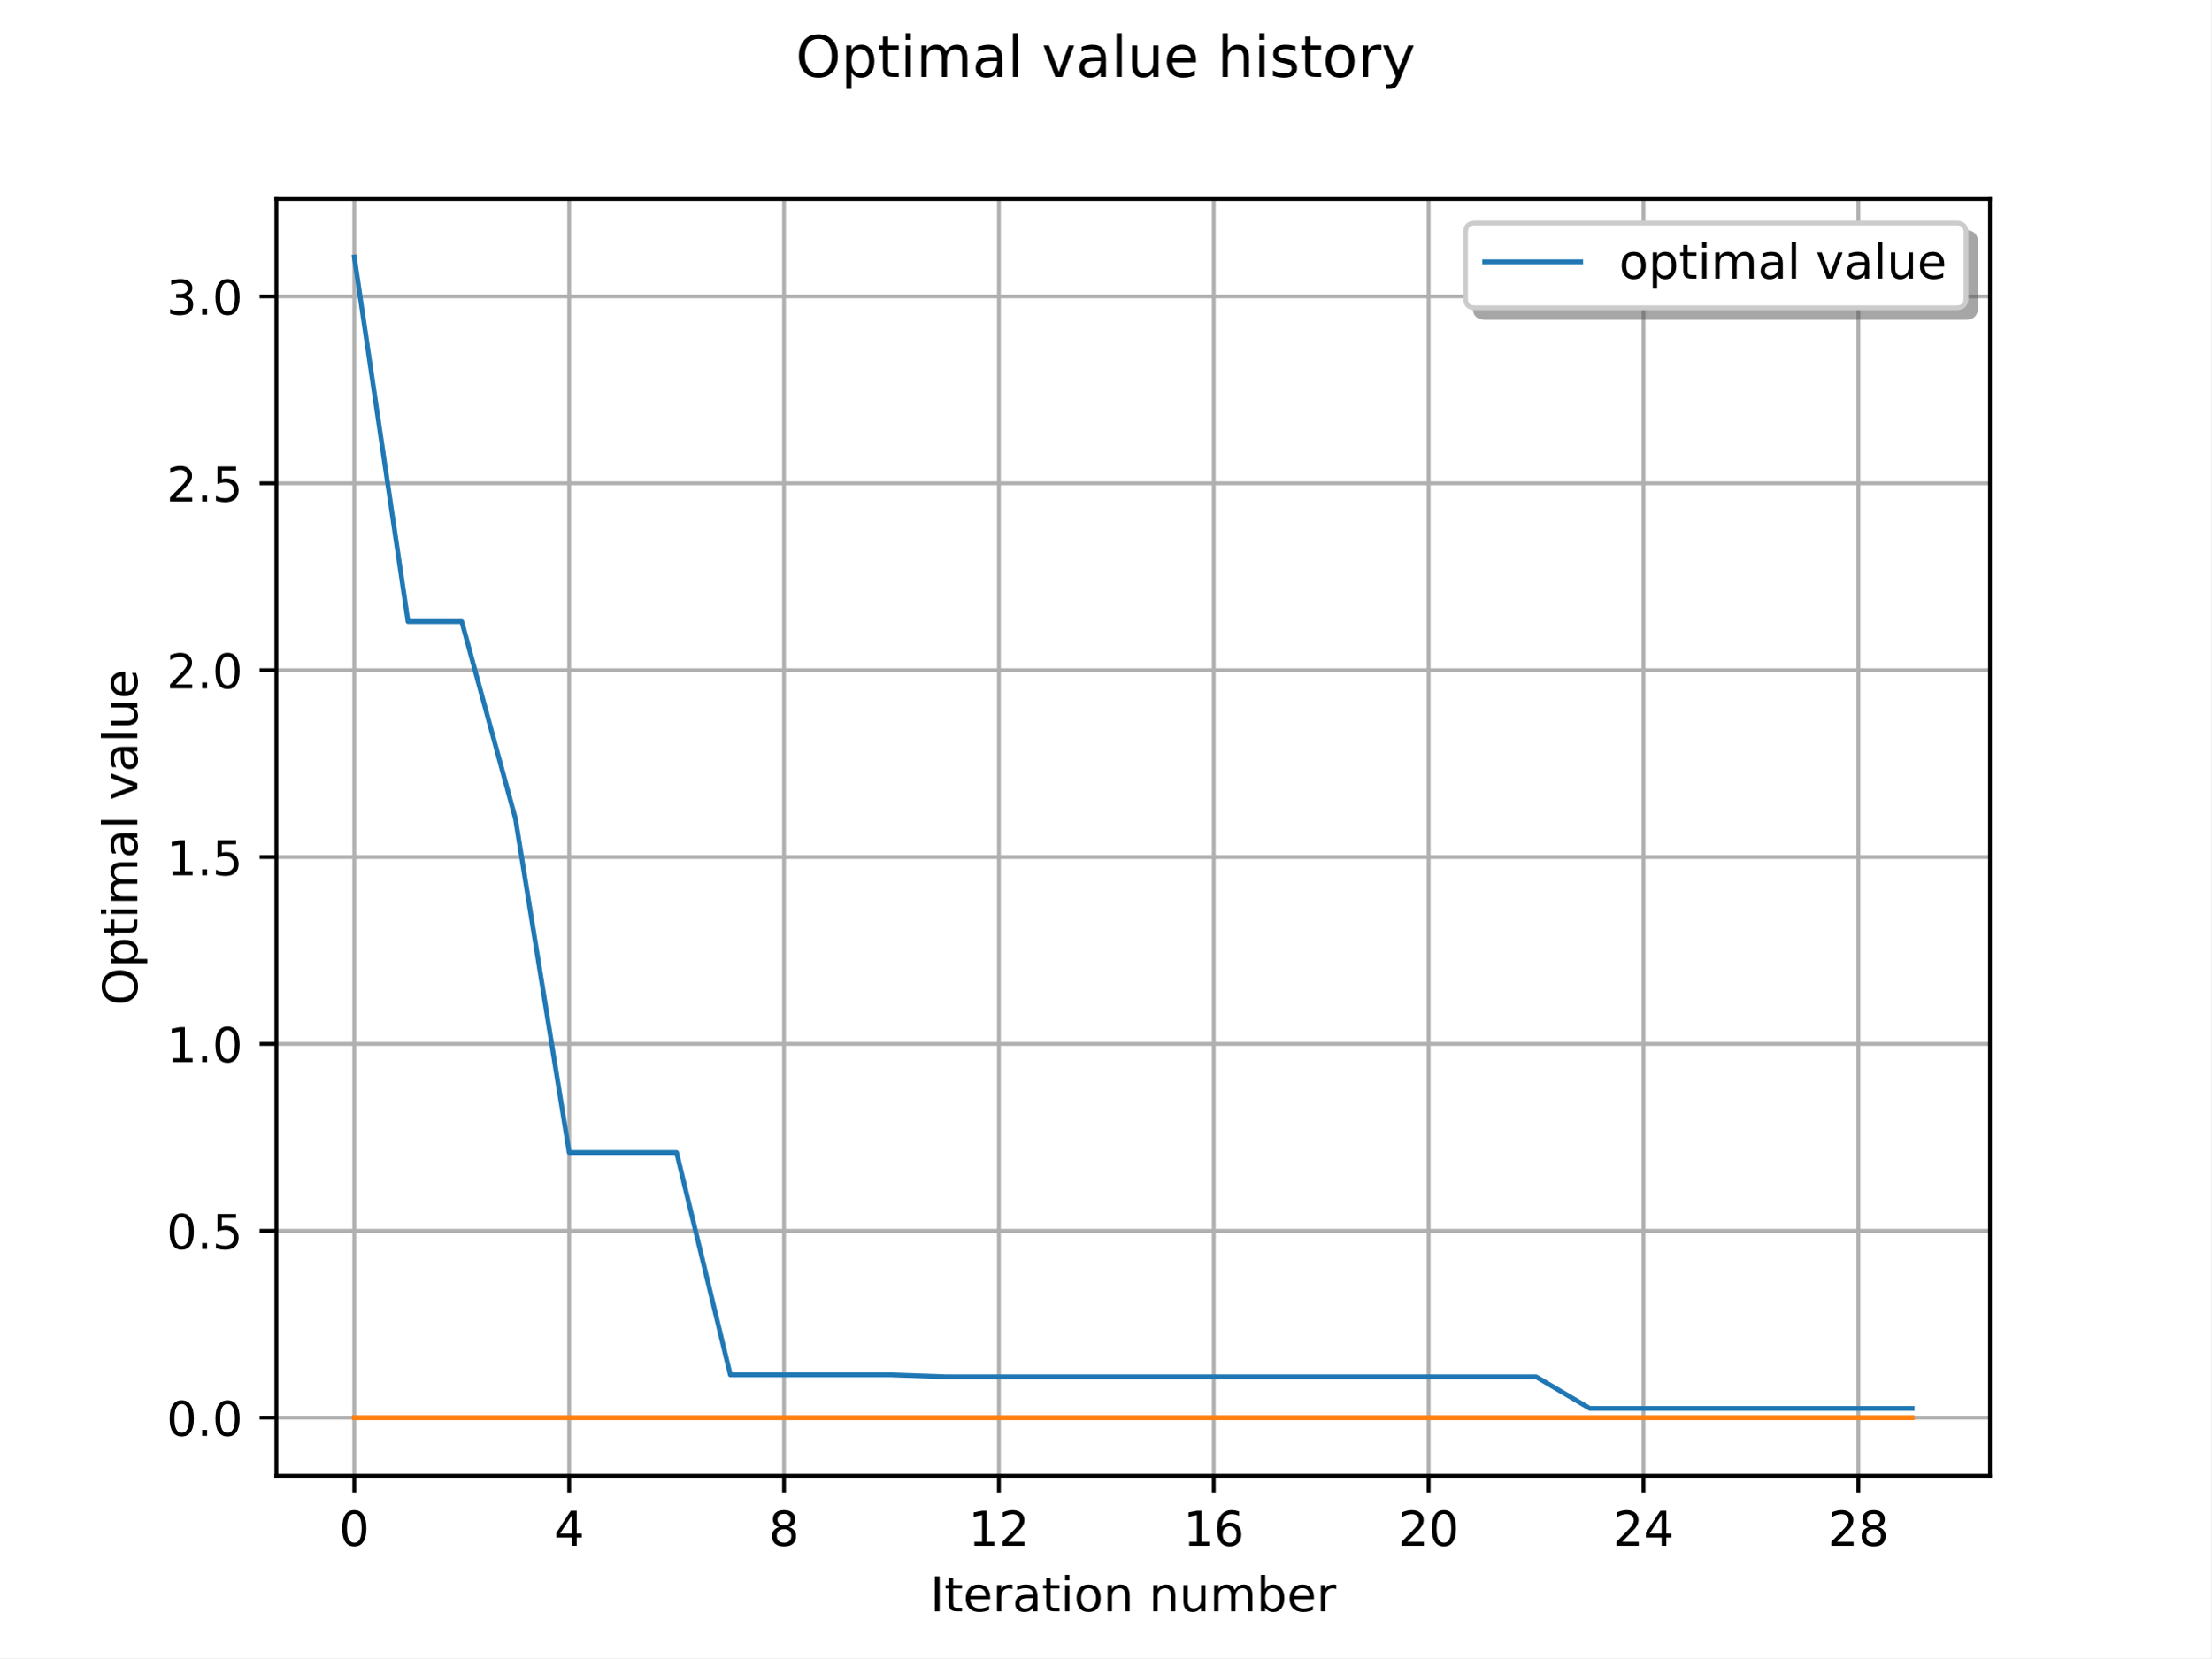
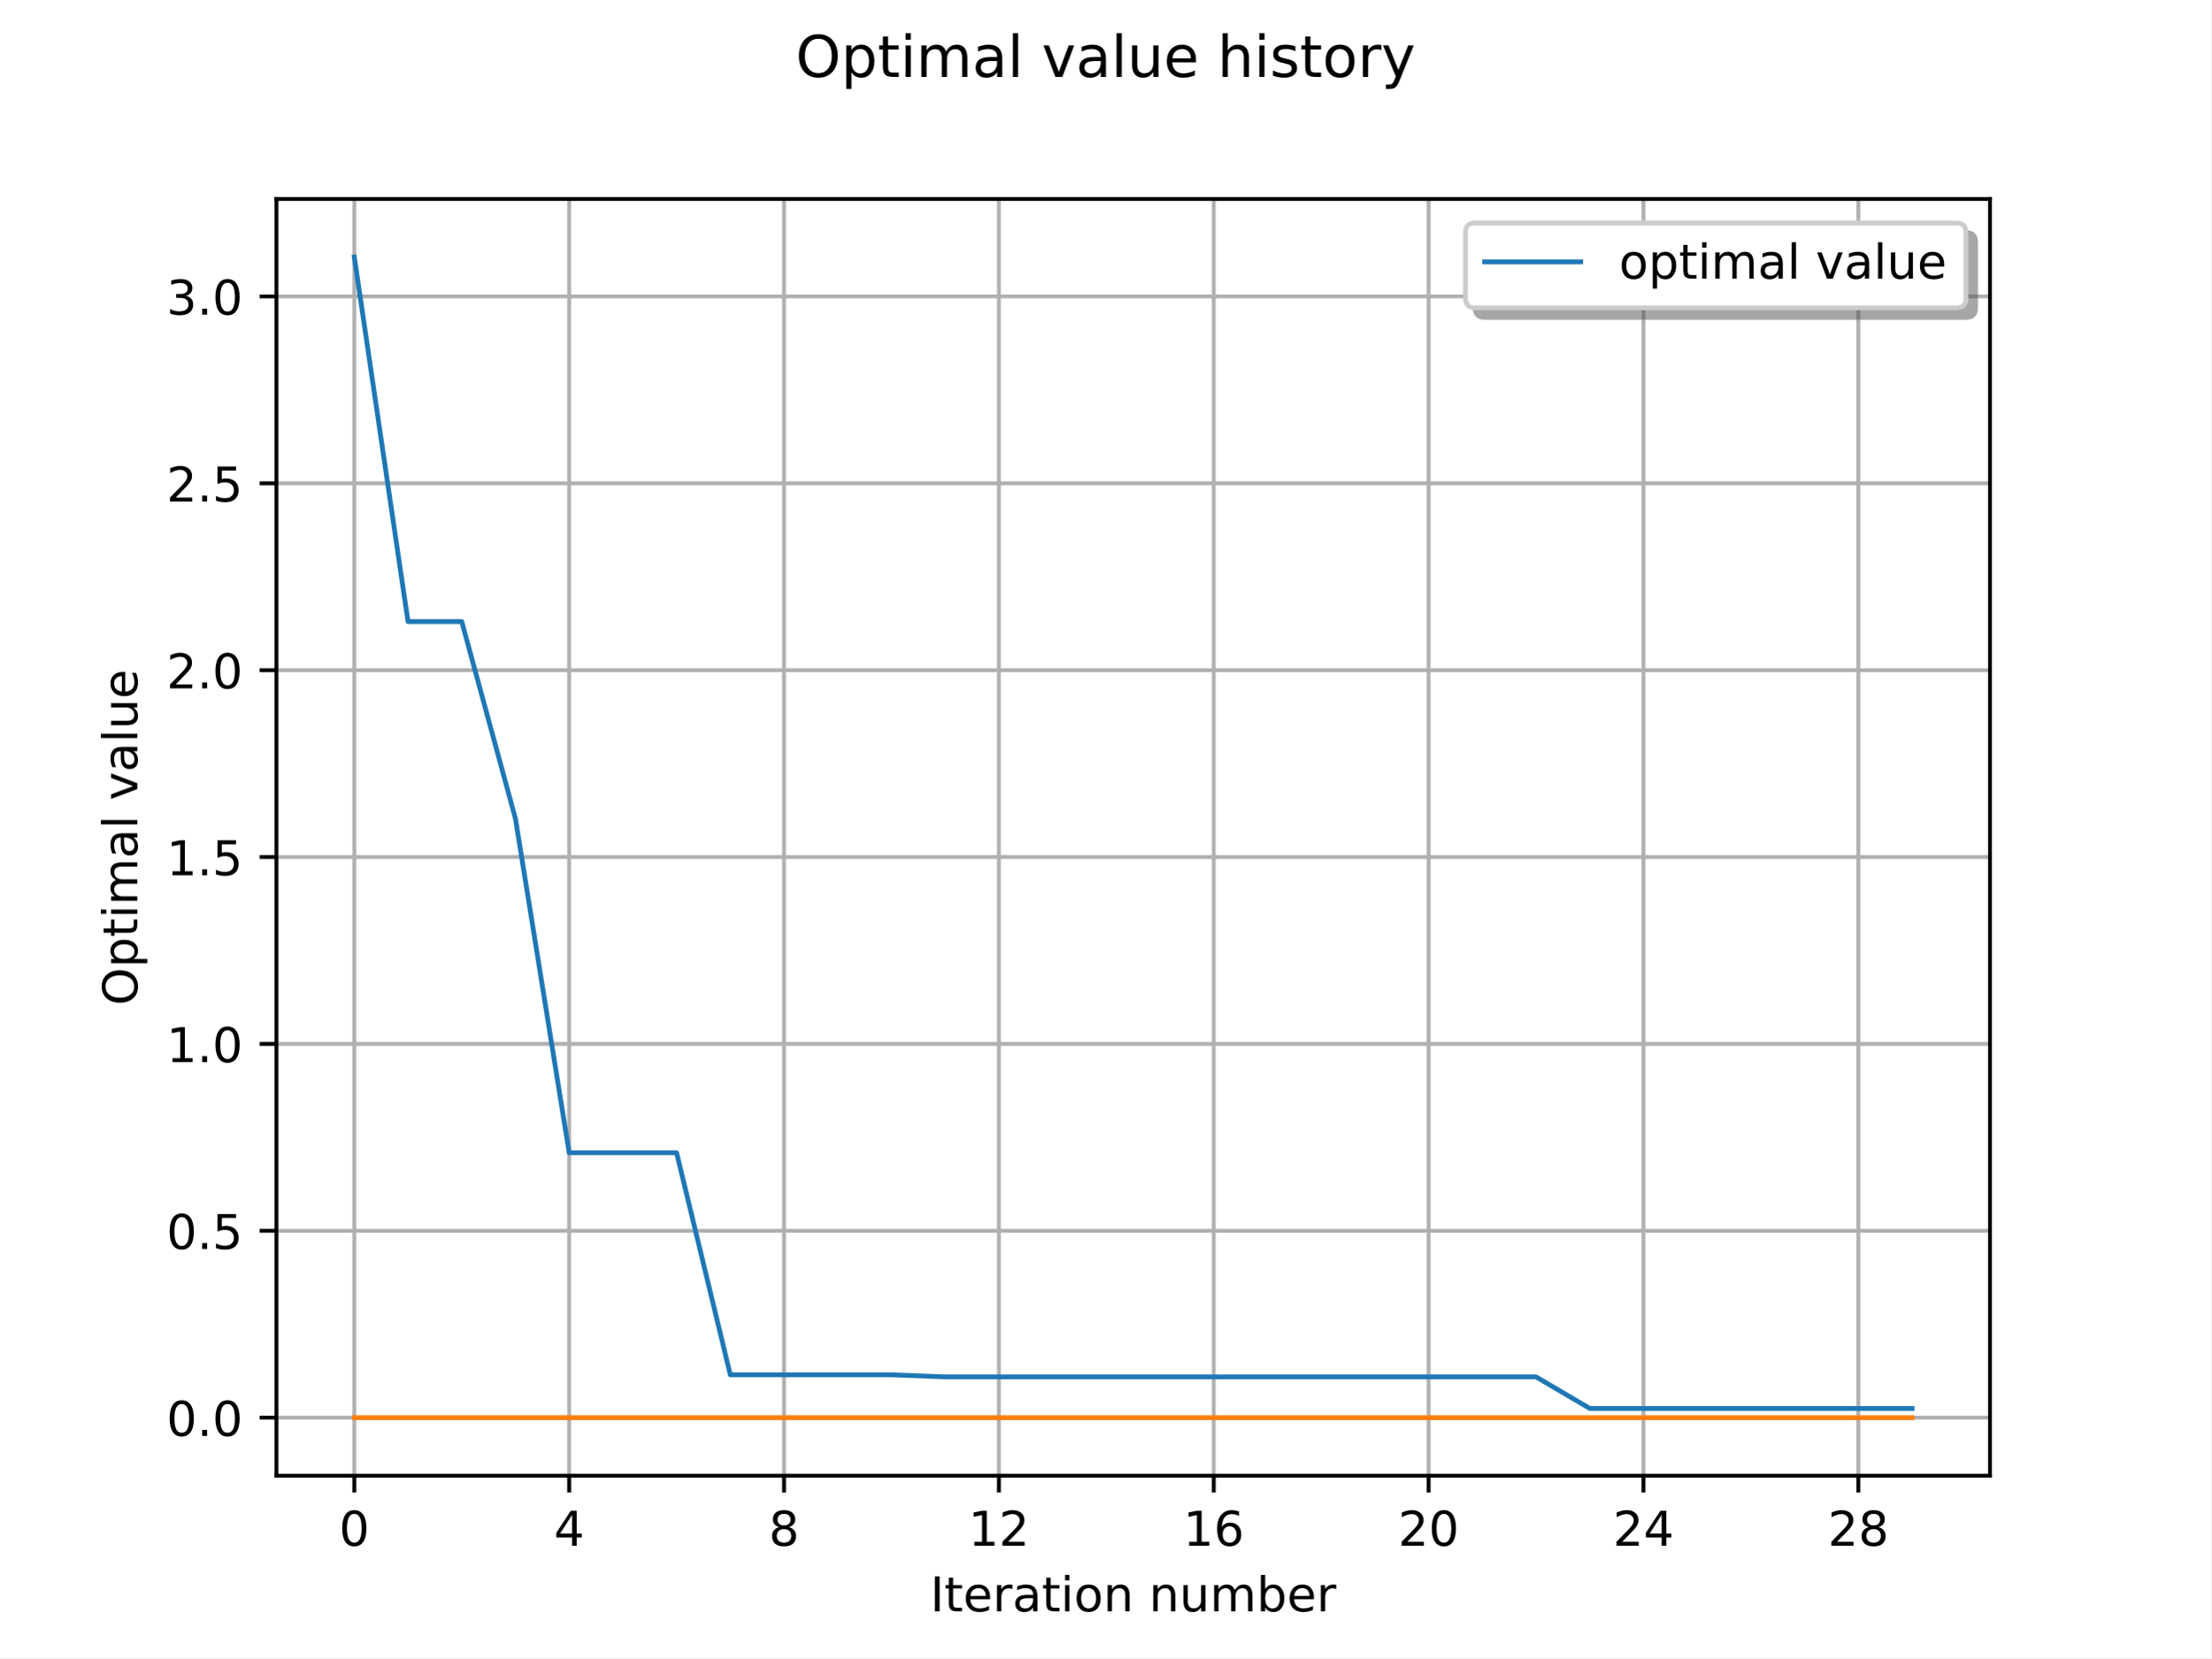
<svg xmlns="http://www.w3.org/2000/svg" xmlns:xlink="http://www.w3.org/1999/xlink" width="460.8pt" height="345.6pt" viewBox="0 0 460.8 345.6" version="1.1">
  <defs>
    <style type="text/css">*{stroke-linejoin: round; stroke-linecap: butt}</style>
  </defs>
  <g id="figure_1">
    <g id="patch_1">
      <path d="M 0 345.6  L 460.8 345.6  L 460.8 0  L 0 0  z " style="fill: #ffffff" />
    </g>
    <g id="axes_1">
      <g id="patch_2">
        <path d="M 57.6 307.584  L 414.72 307.584  L 414.72 41.472  L 57.6 41.472  z " style="fill: #ffffff" />
      </g>
      <g id="matplotlib.axis_1">
        <g id="xtick_1">
          <g id="line2d_1">
            <path d="M 73.833 307.584  L 73.833 41.472  " clip-path="url(#pece686282c)" style="fill: none; stroke: #b0b0b0; stroke-width: 0.8; stroke-linecap: square" />
          </g>
          <g id="line2d_2">
            <defs>
              <path id="m4a92d99fee" d="M 0 0  L 0 3.5  " style="stroke: #000000; stroke-width: 0.8" />
            </defs>
            <g>
              <use xlink:href="#m4a92d99fee" x="73.833" y="307.584" style="stroke: #000000; stroke-width: 0.8" />
            </g>
          </g>
          <g id="text_1">
            <g transform="translate(70.65148 322.1824) scale(0.1 -0.1)">
              <defs>
                <path id="DejaVuSans-30" d="M 2034 4250  Q 1547 4250 1301 3770  Q 1056 3291 1056 2328  Q 1056 1369 1301 889  Q 1547 409 2034 409  Q 2525 409 2770 889  Q 3016 1369 3016 2328  Q 3016 3291 2770 3770  Q 2525 4250 2034 4250  z M 2034 4750  Q 2819 4750 3233 4129  Q 3647 3509 3647 2328  Q 3647 1150 3233 529  Q 2819 -91 2034 -91  Q 1250 -91 836 529  Q 422 1150 422 2328  Q 422 3509 836 4129  Q 1250 4750 2034 4750  z " transform="scale(0.015625)" />
              </defs>
              <use xlink:href="#DejaVuSans-30" />
            </g>
          </g>
        </g>
        <g id="xtick_2">
          <g id="line2d_3">
            <path d="M 118.613 307.584  L 118.613 41.472  " clip-path="url(#pece686282c)" style="fill: none; stroke: #b0b0b0; stroke-width: 0.8; stroke-linecap: square" />
          </g>
          <g id="line2d_4">
            <g>
              <use xlink:href="#m4a92d99fee" x="118.613" y="307.584" style="stroke: #000000; stroke-width: 0.8" />
            </g>
          </g>
          <g id="text_2">
            <g transform="translate(115.4314 322.1824) scale(0.1 -0.1)">
              <defs>
                <path id="DejaVuSans-34" d="M 2419 4116  L 825 1625  L 2419 1625  L 2419 4116  z M 2253 4666  L 3047 4666  L 3047 1625  L 3713 1625  L 3713 1100  L 3047 1100  L 3047 0  L 2419 0  L 2419 1100  L 313 1100  L 313 1709  L 2253 4666  z " transform="scale(0.015625)" />
              </defs>
              <use xlink:href="#DejaVuSans-34" />
            </g>
          </g>
        </g>
        <g id="xtick_3">
          <g id="line2d_5">
            <path d="M 163.393 307.584  L 163.393 41.472  " clip-path="url(#pece686282c)" style="fill: none; stroke: #b0b0b0; stroke-width: 0.8; stroke-linecap: square" />
          </g>
          <g id="line2d_6">
            <g>
              <use xlink:href="#m4a92d99fee" x="163.393" y="307.584" style="stroke: #000000; stroke-width: 0.8" />
            </g>
          </g>
          <g id="text_3">
            <g transform="translate(160.2114 322.1824) scale(0.1 -0.1)">
              <defs>
                <path id="DejaVuSans-38" d="M 2034 2216  Q 1584 2216 1326 1975  Q 1069 1734 1069 1313  Q 1069 891 1326 650  Q 1584 409 2034 409  Q 2484 409 2743 651  Q 3003 894 3003 1313  Q 3003 1734 2745 1975  Q 2488 2216 2034 2216  z M 1403 2484  Q 997 2584 770 2862  Q 544 3141 544 3541  Q 544 4100 942 4425  Q 1341 4750 2034 4750  Q 2731 4750 3128 4425  Q 3525 4100 3525 3541  Q 3525 3141 3298 2862  Q 3072 2584 2669 2484  Q 3125 2378 3379 2068  Q 3634 1759 3634 1313  Q 3634 634 3220 271  Q 2806 -91 2034 -91  Q 1263 -91 848 271  Q 434 634 434 1313  Q 434 1759 690 2068  Q 947 2378 1403 2484  z M 1172 3481  Q 1172 3119 1398 2916  Q 1625 2713 2034 2713  Q 2441 2713 2670 2916  Q 2900 3119 2900 3481  Q 2900 3844 2670 4047  Q 2441 4250 2034 4250  Q 1625 4250 1398 4047  Q 1172 3844 1172 3481  z " transform="scale(0.015625)" />
              </defs>
              <use xlink:href="#DejaVuSans-38" />
            </g>
          </g>
        </g>
        <g id="xtick_4">
          <g id="line2d_7">
            <path d="M 208.173 307.584  L 208.173 41.472  " clip-path="url(#pece686282c)" style="fill: none; stroke: #b0b0b0; stroke-width: 0.8; stroke-linecap: square" />
          </g>
          <g id="line2d_8">
            <g>
              <use xlink:href="#m4a92d99fee" x="208.173" y="307.584" style="stroke: #000000; stroke-width: 0.8" />
            </g>
          </g>
          <g id="text_4">
            <g transform="translate(201.81 322.1824) scale(0.1 -0.1)">
              <defs>
                <path id="DejaVuSans-31" d="M 794 531  L 1825 531  L 1825 4091  L 703 3866  L 703 4441  L 1819 4666  L 2450 4666  L 2450 531  L 3481 531  L 3481 0  L 794 0  L 794 531  z " transform="scale(0.015625)" />
                <path id="DejaVuSans-32" d="M 1228 531  L 3431 531  L 3431 0  L 469 0  L 469 531  Q 828 903 1448 1529  Q 2069 2156 2228 2338  Q 2531 2678 2651 2914  Q 2772 3150 2772 3378  Q 2772 3750 2511 3984  Q 2250 4219 1831 4219  Q 1534 4219 1204 4116  Q 875 4013 500 3803  L 500 4441  Q 881 4594 1212 4672  Q 1544 4750 1819 4750  Q 2544 4750 2975 4387  Q 3406 4025 3406 3419  Q 3406 3131 3298 2873  Q 3191 2616 2906 2266  Q 2828 2175 2409 1742  Q 1991 1309 1228 531  z " transform="scale(0.015625)" />
              </defs>
              <use xlink:href="#DejaVuSans-31" />
              <use xlink:href="#DejaVuSans-32" transform="translate(63.62305 0)" />
            </g>
          </g>
        </g>
        <g id="xtick_5">
          <g id="line2d_9">
            <path d="M 252.952 307.584  L 252.952 41.472  " clip-path="url(#pece686282c)" style="fill: none; stroke: #b0b0b0; stroke-width: 0.8; stroke-linecap: square" />
          </g>
          <g id="line2d_10">
            <g>
              <use xlink:href="#m4a92d99fee" x="252.952" y="307.584" style="stroke: #000000; stroke-width: 0.8" />
            </g>
          </g>
          <g id="text_5">
            <g transform="translate(246.59 322.1824) scale(0.1 -0.1)">
              <defs>
                <path id="DejaVuSans-36" d="M 2113 2584  Q 1688 2584 1439 2293  Q 1191 2003 1191 1497  Q 1191 994 1439 701  Q 1688 409 2113 409  Q 2538 409 2786 701  Q 3034 994 3034 1497  Q 3034 2003 2786 2293  Q 2538 2584 2113 2584  z M 3366 4563  L 3366 3988  Q 3128 4100 2886 4159  Q 2644 4219 2406 4219  Q 1781 4219 1451 3797  Q 1122 3375 1075 2522  Q 1259 2794 1537 2939  Q 1816 3084 2150 3084  Q 2853 3084 3261 2657  Q 3669 2231 3669 1497  Q 3669 778 3244 343  Q 2819 -91 2113 -91  Q 1303 -91 875 529  Q 447 1150 447 2328  Q 447 3434 972 4092  Q 1497 4750 2381 4750  Q 2619 4750 2861 4703  Q 3103 4656 3366 4563  z " transform="scale(0.015625)" />
              </defs>
              <use xlink:href="#DejaVuSans-31" />
              <use xlink:href="#DejaVuSans-36" transform="translate(63.62305 0)" />
            </g>
          </g>
        </g>
        <g id="xtick_6">
          <g id="line2d_11">
            <path d="M 297.732 307.584  L 297.732 41.472  " clip-path="url(#pece686282c)" style="fill: none; stroke: #b0b0b0; stroke-width: 0.8; stroke-linecap: square" />
          </g>
          <g id="line2d_12">
            <g>
              <use xlink:href="#m4a92d99fee" x="297.732" y="307.584" style="stroke: #000000; stroke-width: 0.8" />
            </g>
          </g>
          <g id="text_6">
            <g transform="translate(291.3699 322.1824) scale(0.1 -0.1)">
              <use xlink:href="#DejaVuSans-32" />
              <use xlink:href="#DejaVuSans-30" transform="translate(63.62305 0)" />
            </g>
          </g>
        </g>
        <g id="xtick_7">
          <g id="line2d_13">
            <path d="M 342.512 307.584  L 342.512 41.472  " clip-path="url(#pece686282c)" style="fill: none; stroke: #b0b0b0; stroke-width: 0.8; stroke-linecap: square" />
          </g>
          <g id="line2d_14">
            <g>
              <use xlink:href="#m4a92d99fee" x="342.512" y="307.584" style="stroke: #000000; stroke-width: 0.8" />
            </g>
          </g>
          <g id="text_7">
            <g transform="translate(336.1499 322.1824) scale(0.1 -0.1)">
              <use xlink:href="#DejaVuSans-32" />
              <use xlink:href="#DejaVuSans-34" transform="translate(63.62305 0)" />
            </g>
          </g>
        </g>
        <g id="xtick_8">
          <g id="line2d_15">
            <path d="M 387.292 307.584  L 387.292 41.472  " clip-path="url(#pece686282c)" style="fill: none; stroke: #b0b0b0; stroke-width: 0.8; stroke-linecap: square" />
          </g>
          <g id="line2d_16">
            <g>
              <use xlink:href="#m4a92d99fee" x="387.292" y="307.584" style="stroke: #000000; stroke-width: 0.8" />
            </g>
          </g>
          <g id="text_8">
            <g transform="translate(380.9298 322.1824) scale(0.1 -0.1)">
              <use xlink:href="#DejaVuSans-32" />
              <use xlink:href="#DejaVuSans-38" transform="translate(63.62305 0)" />
            </g>
          </g>
        </g>
        <g id="text_9">
          <g transform="translate(193.8483 335.8606) scale(0.1 -0.1)">
            <defs>
              <path id="DejaVuSans-49" d="M 628 4666  L 1259 4666  L 1259 0  L 628 0  L 628 4666  z " transform="scale(0.015625)" />
              <path id="DejaVuSans-74" d="M 1172 4494  L 1172 3500  L 2356 3500  L 2356 3053  L 1172 3053  L 1172 1153  Q 1172 725 1289 603  Q 1406 481 1766 481  L 2356 481  L 2356 0  L 1766 0  Q 1100 0 847 248  Q 594 497 594 1153  L 594 3053  L 172 3053  L 172 3500  L 594 3500  L 594 4494  L 1172 4494  z " transform="scale(0.015625)" />
              <path id="DejaVuSans-65" d="M 3597 1894  L 3597 1613  L 953 1613  Q 991 1019 1311 708  Q 1631 397 2203 397  Q 2534 397 2845 478  Q 3156 559 3463 722  L 3463 178  Q 3153 47 2828 -22  Q 2503 -91 2169 -91  Q 1331 -91 842 396  Q 353 884 353 1716  Q 353 2575 817 3079  Q 1281 3584 2069 3584  Q 2775 3584 3186 3129  Q 3597 2675 3597 1894  z M 3022 2063  Q 3016 2534 2758 2815  Q 2500 3097 2075 3097  Q 1594 3097 1305 2825  Q 1016 2553 972 2059  L 3022 2063  z " transform="scale(0.015625)" />
              <path id="DejaVuSans-72" d="M 2631 2963  Q 2534 3019 2420 3045  Q 2306 3072 2169 3072  Q 1681 3072 1420 2755  Q 1159 2438 1159 1844  L 1159 0  L 581 0  L 581 3500  L 1159 3500  L 1159 2956  Q 1341 3275 1631 3429  Q 1922 3584 2338 3584  Q 2397 3584 2469 3576  Q 2541 3569 2628 3553  L 2631 2963  z " transform="scale(0.015625)" />
              <path id="DejaVuSans-61" d="M 2194 1759  Q 1497 1759 1228 1600  Q 959 1441 959 1056  Q 959 750 1161 570  Q 1363 391 1709 391  Q 2188 391 2477 730  Q 2766 1069 2766 1631  L 2766 1759  L 2194 1759  z M 3341 1997  L 3341 0  L 2766 0  L 2766 531  Q 2569 213 2275 61  Q 1981 -91 1556 -91  Q 1019 -91 701 211  Q 384 513 384 1019  Q 384 1609 779 1909  Q 1175 2209 1959 2209  L 2766 2209  L 2766 2266  Q 2766 2663 2505 2880  Q 2244 3097 1772 3097  Q 1472 3097 1187 3025  Q 903 2953 641 2809  L 641 3341  Q 956 3463 1253 3523  Q 1550 3584 1831 3584  Q 2591 3584 2966 3190  Q 3341 2797 3341 1997  z " transform="scale(0.015625)" />
              <path id="DejaVuSans-69" d="M 603 3500  L 1178 3500  L 1178 0  L 603 0  L 603 3500  z M 603 4863  L 1178 4863  L 1178 4134  L 603 4134  L 603 4863  z " transform="scale(0.015625)" />
              <path id="DejaVuSans-6f" d="M 1959 3097  Q 1497 3097 1228 2736  Q 959 2375 959 1747  Q 959 1119 1226 758  Q 1494 397 1959 397  Q 2419 397 2687 759  Q 2956 1122 2956 1747  Q 2956 2369 2687 2733  Q 2419 3097 1959 3097  z M 1959 3584  Q 2709 3584 3137 3096  Q 3566 2609 3566 1747  Q 3566 888 3137 398  Q 2709 -91 1959 -91  Q 1206 -91 779 398  Q 353 888 353 1747  Q 353 2609 779 3096  Q 1206 3584 1959 3584  z " transform="scale(0.015625)" />
              <path id="DejaVuSans-6e" d="M 3513 2113  L 3513 0  L 2938 0  L 2938 2094  Q 2938 2591 2744 2837  Q 2550 3084 2163 3084  Q 1697 3084 1428 2787  Q 1159 2491 1159 1978  L 1159 0  L 581 0  L 581 3500  L 1159 3500  L 1159 2956  Q 1366 3272 1645 3428  Q 1925 3584 2291 3584  Q 2894 3584 3203 3211  Q 3513 2838 3513 2113  z " transform="scale(0.015625)" />
              <path id="DejaVuSans-20" transform="scale(0.015625)" />
              <path id="DejaVuSans-75" d="M 544 1381  L 544 3500  L 1119 3500  L 1119 1403  Q 1119 906 1312 657  Q 1506 409 1894 409  Q 2359 409 2629 706  Q 2900 1003 2900 1516  L 2900 3500  L 3475 3500  L 3475 0  L 2900 0  L 2900 538  Q 2691 219 2414 64  Q 2138 -91 1772 -91  Q 1169 -91 856 284  Q 544 659 544 1381  z M 1991 3584  L 1991 3584  z " transform="scale(0.015625)" />
              <path id="DejaVuSans-6d" d="M 3328 2828  Q 3544 3216 3844 3400  Q 4144 3584 4550 3584  Q 5097 3584 5394 3201  Q 5691 2819 5691 2113  L 5691 0  L 5113 0  L 5113 2094  Q 5113 2597 4934 2840  Q 4756 3084 4391 3084  Q 3944 3084 3684 2787  Q 3425 2491 3425 1978  L 3425 0  L 2847 0  L 2847 2094  Q 2847 2600 2669 2842  Q 2491 3084 2119 3084  Q 1678 3084 1418 2786  Q 1159 2488 1159 1978  L 1159 0  L 581 0  L 581 3500  L 1159 3500  L 1159 2956  Q 1356 3278 1631 3431  Q 1906 3584 2284 3584  Q 2666 3584 2933 3390  Q 3200 3197 3328 2828  z " transform="scale(0.015625)" />
              <path id="DejaVuSans-62" d="M 3116 1747  Q 3116 2381 2855 2742  Q 2594 3103 2138 3103  Q 1681 3103 1420 2742  Q 1159 2381 1159 1747  Q 1159 1113 1420 752  Q 1681 391 2138 391  Q 2594 391 2855 752  Q 3116 1113 3116 1747  z M 1159 2969  Q 1341 3281 1617 3432  Q 1894 3584 2278 3584  Q 2916 3584 3314 3078  Q 3713 2572 3713 1747  Q 3713 922 3314 415  Q 2916 -91 2278 -91  Q 1894 -91 1617 61  Q 1341 213 1159 525  L 1159 0  L 581 0  L 581 4863  L 1159 4863  L 1159 2969  z " transform="scale(0.015625)" />
            </defs>
            <use xlink:href="#DejaVuSans-49" />
            <use xlink:href="#DejaVuSans-74" transform="translate(29.49219 0)" />
            <use xlink:href="#DejaVuSans-65" transform="translate(68.70117 0)" />
            <use xlink:href="#DejaVuSans-72" transform="translate(130.2246 0)" />
            <use xlink:href="#DejaVuSans-61" transform="translate(171.3379 0)" />
            <use xlink:href="#DejaVuSans-74" transform="translate(232.6172 0)" />
            <use xlink:href="#DejaVuSans-69" transform="translate(271.8262 0)" />
            <use xlink:href="#DejaVuSans-6f" transform="translate(299.6094 0)" />
            <use xlink:href="#DejaVuSans-6e" transform="translate(360.791 0)" />
            <use xlink:href="#DejaVuSans-20" transform="translate(424.1699 0)" />
            <use xlink:href="#DejaVuSans-6e" transform="translate(455.957 0)" />
            <use xlink:href="#DejaVuSans-75" transform="translate(519.3359 0)" />
            <use xlink:href="#DejaVuSans-6d" transform="translate(582.7148 0)" />
            <use xlink:href="#DejaVuSans-62" transform="translate(680.127 0)" />
            <use xlink:href="#DejaVuSans-65" transform="translate(743.6035 0)" />
            <use xlink:href="#DejaVuSans-72" transform="translate(805.127 0)" />
          </g>
        </g>
      </g>
      <g id="matplotlib.axis_2">
        <g id="ytick_1">
          <g id="line2d_17">
            <path d="M 57.6 295.488  L 414.72 295.488  " clip-path="url(#pece686282c)" style="fill: none; stroke: #b0b0b0; stroke-width: 0.8; stroke-linecap: square" />
          </g>
          <g id="line2d_18">
            <defs>
              <path id="mb3cb5c074b" d="M 0 0  L -3.5 0  " style="stroke: #000000; stroke-width: 0.8" />
            </defs>
            <g>
              <use xlink:href="#mb3cb5c074b" x="57.6" y="295.488" style="stroke: #000000; stroke-width: 0.8" />
            </g>
          </g>
          <g id="text_10">
            <g transform="translate(34.69687 299.2872) scale(0.1 -0.1)">
              <defs>
                <path id="DejaVuSans-2e" d="M 684 794  L 1344 794  L 1344 0  L 684 0  L 684 794  z " transform="scale(0.015625)" />
              </defs>
              <use xlink:href="#DejaVuSans-30" />
              <use xlink:href="#DejaVuSans-2e" transform="translate(63.62305 0)" />
              <use xlink:href="#DejaVuSans-30" transform="translate(95.41016 0)" />
            </g>
          </g>
        </g>
        <g id="ytick_2">
          <g id="line2d_19">
            <path d="M 57.6 256.536  L 414.72 256.536  " clip-path="url(#pece686282c)" style="fill: none; stroke: #b0b0b0; stroke-width: 0.8; stroke-linecap: square" />
          </g>
          <g id="line2d_20">
            <g>
              <use xlink:href="#mb3cb5c074b" x="57.6" y="256.536" style="stroke: #000000; stroke-width: 0.8" />
            </g>
          </g>
          <g id="text_11">
            <g transform="translate(34.69687 260.3349) scale(0.1 -0.1)">
              <defs>
                <path id="DejaVuSans-35" d="M 691 4666  L 3169 4666  L 3169 4134  L 1269 4134  L 1269 2991  Q 1406 3038 1543 3061  Q 1681 3084 1819 3084  Q 2600 3084 3056 2656  Q 3513 2228 3513 1497  Q 3513 744 3044 326  Q 2575 -91 1722 -91  Q 1428 -91 1123 -41  Q 819 9 494 109  L 494 744  Q 775 591 1075 516  Q 1375 441 1709 441  Q 2250 441 2565 725  Q 2881 1009 2881 1497  Q 2881 1984 2565 2268  Q 2250 2553 1709 2553  Q 1456 2553 1204 2497  Q 953 2441 691 2322  L 691 4666  z " transform="scale(0.015625)" />
              </defs>
              <use xlink:href="#DejaVuSans-30" />
              <use xlink:href="#DejaVuSans-2e" transform="translate(63.62305 0)" />
              <use xlink:href="#DejaVuSans-35" transform="translate(95.41016 0)" />
            </g>
          </g>
        </g>
        <g id="ytick_3">
          <g id="line2d_21">
            <path d="M 57.6 217.583  L 414.72 217.583  " clip-path="url(#pece686282c)" style="fill: none; stroke: #b0b0b0; stroke-width: 0.8; stroke-linecap: square" />
          </g>
          <g id="line2d_22">
            <g>
              <use xlink:href="#mb3cb5c074b" x="57.6" y="217.583" style="stroke: #000000; stroke-width: 0.8" />
            </g>
          </g>
          <g id="text_12">
-             <g transform="translate(34.69687 221.3825) scale(0.1 -0.1)">
+             <g transform="translate(34.69687 221.3826) scale(0.1 -0.1)">
              <use xlink:href="#DejaVuSans-31" />
              <use xlink:href="#DejaVuSans-2e" transform="translate(63.62305 0)" />
              <use xlink:href="#DejaVuSans-30" transform="translate(95.41016 0)" />
            </g>
          </g>
        </g>
        <g id="ytick_4">
          <g id="line2d_23">
            <path d="M 57.6 178.631  L 414.72 178.631  " clip-path="url(#pece686282c)" style="fill: none; stroke: #b0b0b0; stroke-width: 0.8; stroke-linecap: square" />
          </g>
          <g id="line2d_24">
            <g>
              <use xlink:href="#mb3cb5c074b" x="57.6" y="178.631" style="stroke: #000000; stroke-width: 0.8" />
            </g>
          </g>
          <g id="text_13">
-             <g transform="translate(34.69687 182.4302) scale(0.1 -0.1)">
+             <g transform="translate(34.69687 182.4303) scale(0.1 -0.1)">
              <use xlink:href="#DejaVuSans-31" />
              <use xlink:href="#DejaVuSans-2e" transform="translate(63.62305 0)" />
              <use xlink:href="#DejaVuSans-35" transform="translate(95.41016 0)" />
            </g>
          </g>
        </g>
        <g id="ytick_5">
          <g id="line2d_25">
            <path d="M 57.6 139.679  L 414.72 139.679  " clip-path="url(#pece686282c)" style="fill: none; stroke: #b0b0b0; stroke-width: 0.8; stroke-linecap: square" />
          </g>
          <g id="line2d_26">
            <g>
              <use xlink:href="#mb3cb5c074b" x="57.6" y="139.679" style="stroke: #000000; stroke-width: 0.8" />
            </g>
          </g>
          <g id="text_14">
            <g transform="translate(34.69687 143.4779) scale(0.1 -0.1)">
              <use xlink:href="#DejaVuSans-32" />
              <use xlink:href="#DejaVuSans-2e" transform="translate(63.62305 0)" />
              <use xlink:href="#DejaVuSans-30" transform="translate(95.41016 0)" />
            </g>
          </g>
        </g>
        <g id="ytick_6">
          <g id="line2d_27">
            <path d="M 57.6 100.726  L 414.72 100.726  " clip-path="url(#pece686282c)" style="fill: none; stroke: #b0b0b0; stroke-width: 0.8; stroke-linecap: square" />
          </g>
          <g id="line2d_28">
            <g>
              <use xlink:href="#mb3cb5c074b" x="57.6" y="100.726" style="stroke: #000000; stroke-width: 0.8" />
            </g>
          </g>
          <g id="text_15">
-             <g transform="translate(34.69687 104.5255) scale(0.1 -0.1)">
+             <g transform="translate(34.69687 104.5256) scale(0.1 -0.1)">
              <use xlink:href="#DejaVuSans-32" />
              <use xlink:href="#DejaVuSans-2e" transform="translate(63.62305 0)" />
              <use xlink:href="#DejaVuSans-35" transform="translate(95.41016 0)" />
            </g>
          </g>
        </g>
        <g id="ytick_7">
          <g id="line2d_29">
            <path d="M 57.6 61.774  L 414.72 61.774  " clip-path="url(#pece686282c)" style="fill: none; stroke: #b0b0b0; stroke-width: 0.8; stroke-linecap: square" />
          </g>
          <g id="line2d_30">
            <g>
              <use xlink:href="#mb3cb5c074b" x="57.6" y="61.774" style="stroke: #000000; stroke-width: 0.8" />
            </g>
          </g>
          <g id="text_16">
-             <g transform="translate(34.69687 65.57317) scale(0.1 -0.1)">
+             <g transform="translate(34.69687 65.57331) scale(0.1 -0.1)">
              <defs>
                <path id="DejaVuSans-33" d="M 2597 2516  Q 3050 2419 3304 2112  Q 3559 1806 3559 1356  Q 3559 666 3084 287  Q 2609 -91 1734 -91  Q 1441 -91 1130 -33  Q 819 25 488 141  L 488 750  Q 750 597 1062 519  Q 1375 441 1716 441  Q 2309 441 2620 675  Q 2931 909 2931 1356  Q 2931 1769 2642 2001  Q 2353 2234 1838 2234  L 1294 2234  L 1294 2753  L 1863 2753  Q 2328 2753 2575 2939  Q 2822 3125 2822 3475  Q 2822 3834 2567 4026  Q 2313 4219 1838 4219  Q 1578 4219 1281 4162  Q 984 4106 628 3988  L 628 4550  Q 988 4650 1302 4700  Q 1616 4750 1894 4750  Q 2613 4750 3031 4423  Q 3450 4097 3450 3541  Q 3450 3153 3228 2886  Q 3006 2619 2597 2516  z " transform="scale(0.015625)" />
              </defs>
              <use xlink:href="#DejaVuSans-33" />
              <use xlink:href="#DejaVuSans-2e" transform="translate(63.62305 0)" />
              <use xlink:href="#DejaVuSans-30" transform="translate(95.41016 0)" />
            </g>
          </g>
        </g>
        <g id="text_17">
          <g transform="translate(28.61719 209.5577) rotate(-90) scale(0.1 -0.1)">
            <defs>
              <path id="DejaVuSans-4f" d="M 2522 4238  Q 1834 4238 1429 3725  Q 1025 3213 1025 2328  Q 1025 1447 1429 934  Q 1834 422 2522 422  Q 3209 422 3611 934  Q 4013 1447 4013 2328  Q 4013 3213 3611 3725  Q 3209 4238 2522 4238  z M 2522 4750  Q 3503 4750 4090 4092  Q 4678 3434 4678 2328  Q 4678 1225 4090 567  Q 3503 -91 2522 -91  Q 1538 -91 948 565  Q 359 1222 359 2328  Q 359 3434 948 4092  Q 1538 4750 2522 4750  z " transform="scale(0.015625)" />
              <path id="DejaVuSans-70" d="M 1159 525  L 1159 -1331  L 581 -1331  L 581 3500  L 1159 3500  L 1159 2969  Q 1341 3281 1617 3432  Q 1894 3584 2278 3584  Q 2916 3584 3314 3078  Q 3713 2572 3713 1747  Q 3713 922 3314 415  Q 2916 -91 2278 -91  Q 1894 -91 1617 61  Q 1341 213 1159 525  z M 3116 1747  Q 3116 2381 2855 2742  Q 2594 3103 2138 3103  Q 1681 3103 1420 2742  Q 1159 2381 1159 1747  Q 1159 1113 1420 752  Q 1681 391 2138 391  Q 2594 391 2855 752  Q 3116 1113 3116 1747  z " transform="scale(0.015625)" />
              <path id="DejaVuSans-6c" d="M 603 4863  L 1178 4863  L 1178 0  L 603 0  L 603 4863  z " transform="scale(0.015625)" />
              <path id="DejaVuSans-76" d="M 191 3500  L 800 3500  L 1894 563  L 2988 3500  L 3597 3500  L 2284 0  L 1503 0  L 191 3500  z " transform="scale(0.015625)" />
            </defs>
            <use xlink:href="#DejaVuSans-4f" />
            <use xlink:href="#DejaVuSans-70" transform="translate(78.71094 0)" />
            <use xlink:href="#DejaVuSans-74" transform="translate(142.1875 0)" />
            <use xlink:href="#DejaVuSans-69" transform="translate(181.3965 0)" />
            <use xlink:href="#DejaVuSans-6d" transform="translate(209.1797 0)" />
            <use xlink:href="#DejaVuSans-61" transform="translate(306.5918 0)" />
            <use xlink:href="#DejaVuSans-6c" transform="translate(367.8711 0)" />
            <use xlink:href="#DejaVuSans-20" transform="translate(395.6543 0)" />
            <use xlink:href="#DejaVuSans-76" transform="translate(427.4414 0)" />
            <use xlink:href="#DejaVuSans-61" transform="translate(486.6211 0)" />
            <use xlink:href="#DejaVuSans-6c" transform="translate(547.9004 0)" />
            <use xlink:href="#DejaVuSans-75" transform="translate(575.6836 0)" />
            <use xlink:href="#DejaVuSans-65" transform="translate(639.0625 0)" />
          </g>
        </g>
      </g>
      <g id="line2d_31">
-         <path d="M 73.833 53.568  L 85.028 129.552  L 96.223 129.552  L 107.418 170.656  L 118.613 240.22  L 129.808 240.22  L 141.003 240.22  L 152.198 286.565  L 163.393 286.565  L 174.588 286.565  L 185.783 286.565  L 196.978 286.964  L 208.173 286.964  L 219.368 286.964  L 230.563 286.964  L 241.757 286.964  L 252.952 286.964  L 264.147 286.964  L 275.342 286.964  L 286.537 286.964  L 297.732 286.964  L 308.927 286.964  L 320.122 286.964  L 331.317 293.563  L 342.512 293.563  L 353.707 293.563  L 364.902 293.563  L 376.097 293.563  L 387.292 293.563  L 398.487 293.563  " clip-path="url(#pece686282c)" style="fill: none; stroke: #1f77b4; stroke-linecap: square" />
+         <path d="M 73.833 53.568  L 85.028 129.551  L 96.223 129.551  L 107.418 170.632  L 118.613 240.273  L 129.808 240.273  L 141.003 240.273  L 152.198 286.555  L 163.393 286.555  L 174.588 286.555  L 185.783 286.555  L 196.978 286.988  L 208.173 286.988  L 219.368 286.988  L 230.563 286.988  L 241.757 286.988  L 252.952 286.988  L 264.147 286.988  L 275.342 286.988  L 286.537 286.988  L 297.732 286.988  L 308.927 286.988  L 320.122 286.988  L 331.317 293.571  L 342.512 293.571  L 353.707 293.571  L 364.902 293.571  L 376.097 293.571  L 387.292 293.571  L 398.487 293.571  " clip-path="url(#pece686282c)" style="fill: none; stroke: #1f77b4; stroke-linecap: square" />
      </g>
      <g id="line2d_32">
        <path d="M 73.833 295.488  L 398.487 295.488  " clip-path="url(#pece686282c)" style="fill: none; stroke: #ff7f0e; stroke-linecap: square" />
      </g>
      <g id="patch_3">
        <path d="M 57.6 307.584  L 57.6 41.472  " style="fill: none; stroke: #000000; stroke-width: 0.8; stroke-linejoin: miter; stroke-linecap: square" />
      </g>
      <g id="patch_4">
        <path d="M 414.72 307.584  L 414.72 41.472  " style="fill: none; stroke: #000000; stroke-width: 0.8; stroke-linejoin: miter; stroke-linecap: square" />
      </g>
      <g id="patch_5">
        <path d="M 57.6 307.584  L 414.72 307.584  " style="fill: none; stroke: #000000; stroke-width: 0.8; stroke-linejoin: miter; stroke-linecap: square" />
      </g>
      <g id="patch_6">
        <path d="M 57.6 41.472  L 414.72 41.472  " style="fill: none; stroke: #000000; stroke-width: 0.8; stroke-linejoin: miter; stroke-linecap: square" />
      </g>
      <g id="legend_1">
        <g id="patch_7">
          <path d="M 309.414 66.15  L 409.72 66.15  Q 411.72 66.15 411.72 64.15  L 411.72 50.472  Q 411.72 48.472 409.72 48.472  L 309.414 48.472  Q 307.414 48.472 307.414 50.472  L 307.414 64.15  Q 307.414 66.15 309.414 66.15  z " style="fill: #4d4d4d; opacity: 0.5; stroke: #4d4d4d; stroke-linejoin: miter" />
        </g>
        <g id="patch_8">
          <path d="M 307.414 64.15  L 407.72 64.15  Q 409.72 64.15 409.72 62.15  L 409.72 48.472  Q 409.72 46.472 407.72 46.472  L 307.414 46.472  Q 305.414 46.472 305.414 48.472  L 305.414 62.15  Q 305.414 64.15 307.414 64.15  z " style="fill: #ffffff; stroke: #cccccc; stroke-linejoin: miter" />
        </g>
        <g id="line2d_33">
          <path d="M 309.414 54.57  L 319.414 54.57  L 329.414 54.57  " style="fill: none; stroke: #1f77b4; stroke-linecap: square" />
        </g>
        <g id="text_18">
          <g transform="translate(337.4137 58.07044) scale(0.1 -0.1)">
            <use xlink:href="#DejaVuSans-6f" />
            <use xlink:href="#DejaVuSans-70" transform="translate(61.18164 0)" />
            <use xlink:href="#DejaVuSans-74" transform="translate(124.6582 0)" />
            <use xlink:href="#DejaVuSans-69" transform="translate(163.8672 0)" />
            <use xlink:href="#DejaVuSans-6d" transform="translate(191.6504 0)" />
            <use xlink:href="#DejaVuSans-61" transform="translate(289.0625 0)" />
            <use xlink:href="#DejaVuSans-6c" transform="translate(350.3418 0)" />
            <use xlink:href="#DejaVuSans-20" transform="translate(378.125 0)" />
            <use xlink:href="#DejaVuSans-76" transform="translate(409.9121 0)" />
            <use xlink:href="#DejaVuSans-61" transform="translate(469.0918 0)" />
            <use xlink:href="#DejaVuSans-6c" transform="translate(530.3711 0)" />
            <use xlink:href="#DejaVuSans-75" transform="translate(558.1543 0)" />
            <use xlink:href="#DejaVuSans-65" transform="translate(621.5332 0)" />
          </g>
        </g>
      </g>
    </g>
    <g id="text_19">
      <g transform="translate(165.8212 16.03013) scale(0.12 -0.12)">
        <defs>
          <path id="DejaVuSans-68" d="M 3513 2113  L 3513 0  L 2938 0  L 2938 2094  Q 2938 2591 2744 2837  Q 2550 3084 2163 3084  Q 1697 3084 1428 2787  Q 1159 2491 1159 1978  L 1159 0  L 581 0  L 581 4863  L 1159 4863  L 1159 2956  Q 1366 3272 1645 3428  Q 1925 3584 2291 3584  Q 2894 3584 3203 3211  Q 3513 2838 3513 2113  z " transform="scale(0.015625)" />
          <path id="DejaVuSans-73" d="M 2834 3397  L 2834 2853  Q 2591 2978 2328 3040  Q 2066 3103 1784 3103  Q 1356 3103 1142 2972  Q 928 2841 928 2578  Q 928 2378 1081 2264  Q 1234 2150 1697 2047  L 1894 2003  Q 2506 1872 2764 1633  Q 3022 1394 3022 966  Q 3022 478 2636 193  Q 2250 -91 1575 -91  Q 1294 -91 989 -36  Q 684 19 347 128  L 347 722  Q 666 556 975 473  Q 1284 391 1588 391  Q 1994 391 2212 530  Q 2431 669 2431 922  Q 2431 1156 2273 1281  Q 2116 1406 1581 1522  L 1381 1569  Q 847 1681 609 1914  Q 372 2147 372 2553  Q 372 3047 722 3315  Q 1072 3584 1716 3584  Q 2034 3584 2315 3537  Q 2597 3491 2834 3397  z " transform="scale(0.015625)" />
          <path id="DejaVuSans-79" d="M 2059 -325  Q 1816 -950 1584 -1140  Q 1353 -1331 966 -1331  L 506 -1331  L 506 -850  L 844 -850  Q 1081 -850 1212 -737  Q 1344 -625 1503 -206  L 1606 56  L 191 3500  L 800 3500  L 1894 763  L 2988 3500  L 3597 3500  L 2059 -325  z " transform="scale(0.015625)" />
        </defs>
        <use xlink:href="#DejaVuSans-4f" />
        <use xlink:href="#DejaVuSans-70" transform="translate(78.71094 0)" />
        <use xlink:href="#DejaVuSans-74" transform="translate(142.1875 0)" />
        <use xlink:href="#DejaVuSans-69" transform="translate(181.3965 0)" />
        <use xlink:href="#DejaVuSans-6d" transform="translate(209.1797 0)" />
        <use xlink:href="#DejaVuSans-61" transform="translate(306.5918 0)" />
        <use xlink:href="#DejaVuSans-6c" transform="translate(367.8711 0)" />
        <use xlink:href="#DejaVuSans-20" transform="translate(395.6543 0)" />
        <use xlink:href="#DejaVuSans-76" transform="translate(427.4414 0)" />
        <use xlink:href="#DejaVuSans-61" transform="translate(486.6211 0)" />
        <use xlink:href="#DejaVuSans-6c" transform="translate(547.9004 0)" />
        <use xlink:href="#DejaVuSans-75" transform="translate(575.6836 0)" />
        <use xlink:href="#DejaVuSans-65" transform="translate(639.0625 0)" />
        <use xlink:href="#DejaVuSans-20" transform="translate(700.5859 0)" />
        <use xlink:href="#DejaVuSans-68" transform="translate(732.373 0)" />
        <use xlink:href="#DejaVuSans-69" transform="translate(795.752 0)" />
        <use xlink:href="#DejaVuSans-73" transform="translate(823.5352 0)" />
        <use xlink:href="#DejaVuSans-74" transform="translate(875.6348 0)" />
        <use xlink:href="#DejaVuSans-6f" transform="translate(914.8438 0)" />
        <use xlink:href="#DejaVuSans-72" transform="translate(976.0254 0)" />
        <use xlink:href="#DejaVuSans-79" transform="translate(1017.139 0)" />
      </g>
    </g>
  </g>
  <defs>
    <clipPath id="pece686282c">
      <rect x="57.6" y="41.472" width="357.12" height="266.112" />
    </clipPath>
  </defs>
</svg>
